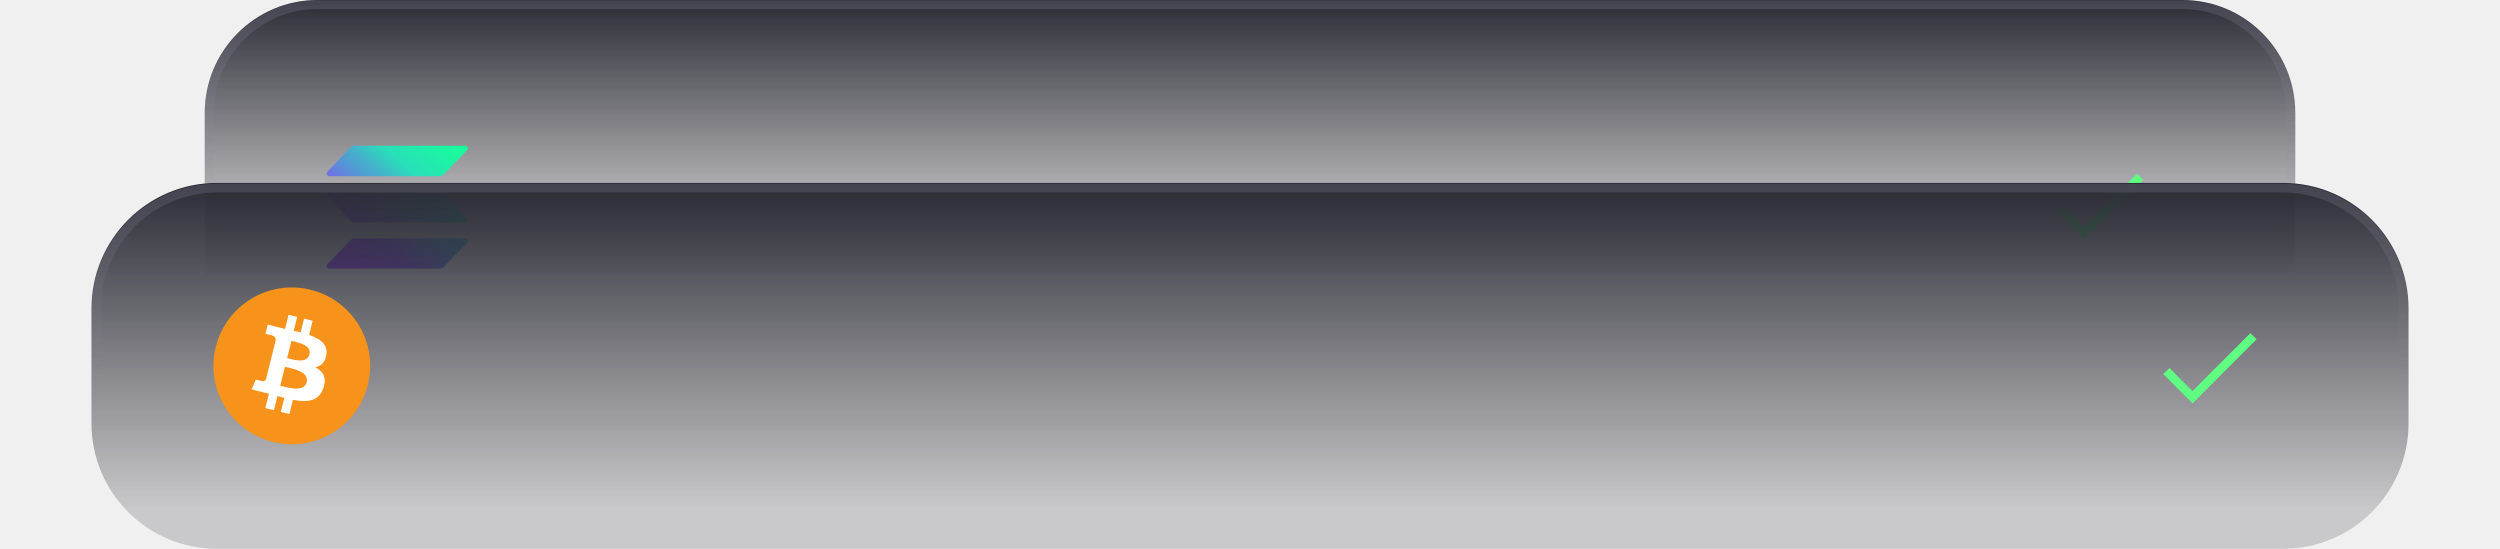
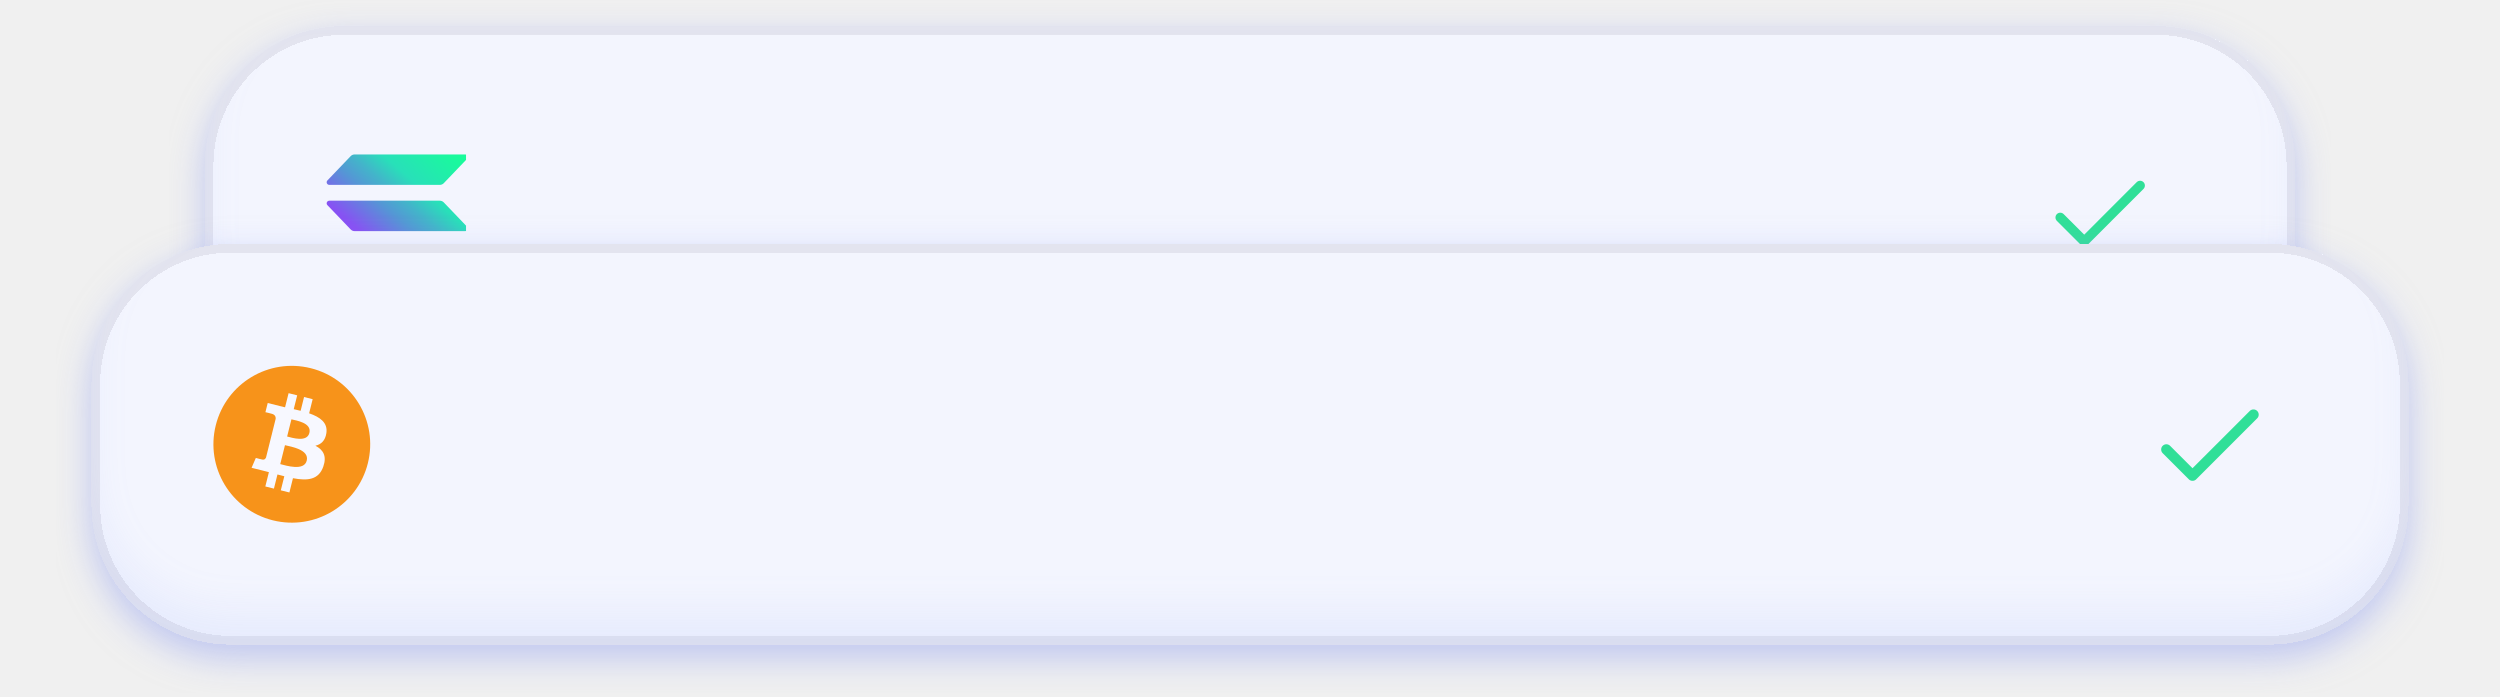
- <svg xmlns="http://www.w3.org/2000/svg" width="287" height="63" viewBox="0 0 287 63" fill="none">
-   <g filter="url(#filter0_b_3729_607)">
-     <path d="M23.5 12.96C23.5 5.802 29.302 0 36.46 0H250.54C257.698 0 263.5 5.802 263.5 12.96V40H23.5V12.96Z" fill="url(#paint0_linear_3729_607)" />
-     <path d="M24.04 12.96C24.04 6.101 29.601 0.54 36.46 0.54H250.54C257.399 0.54 262.96 6.101 262.96 12.96V39.46H24.04V12.96Z" stroke="url(#paint1_linear_3729_607)" strokeWidth="1.08" />
-     <g clipPath="url(#clip0_3729_607)">
-       <g clipPath="url(#clip1_3729_607)">
-         <path d="M53.617 27.858L50.942 30.653C50.884 30.713 50.814 30.762 50.736 30.795C50.657 30.828 50.573 30.845 50.488 30.845H37.81C37.75 30.845 37.691 30.828 37.64 30.795C37.59 30.763 37.55 30.717 37.526 30.663C37.502 30.609 37.494 30.549 37.505 30.491C37.515 30.433 37.542 30.379 37.584 30.336L40.26 27.542C40.318 27.481 40.388 27.433 40.466 27.4C40.544 27.367 40.628 27.35 40.713 27.35H53.389C53.45 27.35 53.509 27.367 53.56 27.399C53.61 27.432 53.65 27.478 53.674 27.532C53.698 27.586 53.706 27.645 53.696 27.703C53.685 27.762 53.658 27.815 53.617 27.858ZM50.942 22.232C50.884 22.171 50.814 22.123 50.736 22.09C50.657 22.057 50.573 22.04 50.488 22.04H37.81C37.75 22.04 37.691 22.057 37.64 22.089C37.59 22.122 37.55 22.168 37.526 22.222C37.502 22.276 37.494 22.335 37.505 22.394C37.515 22.452 37.542 22.506 37.584 22.549L40.26 25.343C40.318 25.403 40.388 25.451 40.466 25.485C40.544 25.518 40.628 25.535 40.713 25.535H53.389C53.45 25.535 53.509 25.518 53.56 25.485C53.61 25.453 53.65 25.407 53.674 25.353C53.698 25.299 53.706 25.239 53.696 25.181C53.685 25.123 53.658 25.069 53.617 25.026L50.942 22.232ZM37.81 20.225H50.488C50.573 20.225 50.657 20.208 50.736 20.175C50.814 20.142 50.884 20.093 50.942 20.033L53.617 17.239C53.658 17.196 53.685 17.142 53.696 17.084C53.706 17.026 53.698 16.966 53.674 16.912C53.65 16.858 53.61 16.812 53.56 16.779C53.509 16.747 53.45 16.73 53.389 16.73H40.713C40.628 16.73 40.544 16.747 40.466 16.78C40.388 16.813 40.318 16.862 40.26 16.922L37.584 19.716C37.543 19.759 37.516 19.813 37.505 19.871C37.495 19.929 37.502 19.989 37.526 20.043C37.55 20.097 37.59 20.143 37.641 20.175C37.691 20.208 37.75 20.225 37.81 20.225Z" fill="url(#paint2_linear_3729_607)" />
+ <svg xmlns="http://www.w3.org/2000/svg" width="287" height="80" viewBox="0 0 287 80" fill="none">
+   <g filter="url(#filter0_di_230_21251)">
+     <path d="M23.5 19C23.5 10.163 30.663 3 39.5 3H247.5C256.337 3 263.5 10.163 263.5 19V31C263.5 39.837 256.337 47 247.5 47H39.5C30.663 47 23.5 39.837 23.5 31V19Z" fill="#F7F8FF" shape-rendering="crispEdges" />
+     <path d="M23.5 19C23.5 10.163 30.663 3 39.5 3H247.5C256.337 3 263.5 10.163 263.5 19V31C263.5 39.837 256.337 47 247.5 47H39.5C30.663 47 23.5 39.837 23.5 31V19Z" fill="url(#paint0_linear_230_21251)" fill-opacity="0.65" shape-rendering="crispEdges" />
+     <path d="M24 19C24 10.44 30.94 3.5 39.5 3.5H247.5C256.06 3.5 263 10.44 263 19V31C263 39.56 256.06 46.5 247.5 46.5H39.5C30.94 46.5 24 39.56 24 31V19Z" stroke="#8B8A9E" stroke-opacity="0.15" shape-rendering="crispEdges" />
+     <g clip-path="url(#clip0_230_21251)">
+       <g clip-path="url(#clip1_230_21251)">
+         <path d="M53.617 28.858L50.942 31.653C50.884 31.713 50.814 31.762 50.736 31.795C50.657 31.828 50.573 31.845 50.488 31.845H37.81C37.75 31.845 37.691 31.828 37.64 31.795C37.59 31.763 37.55 31.717 37.526 31.663C37.502 31.609 37.494 31.549 37.505 31.491C37.515 31.433 37.542 31.379 37.584 31.336L40.26 28.542C40.318 28.481 40.388 28.433 40.466 28.4C40.544 28.367 40.628 28.35 40.713 28.35H53.389C53.45 28.35 53.509 28.367 53.56 28.399C53.61 28.432 53.65 28.478 53.674 28.532C53.698 28.586 53.706 28.645 53.696 28.703C53.685 28.762 53.658 28.815 53.617 28.858ZM50.942 23.232C50.884 23.171 50.814 23.123 50.736 23.09C50.657 23.057 50.573 23.04 50.488 23.04H37.81C37.75 23.04 37.691 23.057 37.64 23.089C37.59 23.122 37.55 23.168 37.526 23.222C37.502 23.276 37.494 23.335 37.505 23.394C37.515 23.452 37.542 23.506 37.584 23.549L40.26 26.343C40.318 26.403 40.388 26.451 40.466 26.485C40.544 26.518 40.628 26.535 40.713 26.535H53.389C53.45 26.535 53.509 26.518 53.56 26.485C53.61 26.453 53.65 26.407 53.674 26.353C53.698 26.299 53.706 26.239 53.696 26.181C53.685 26.123 53.658 26.069 53.617 26.026L50.942 23.232ZM37.81 21.225H50.488C50.573 21.225 50.657 21.208 50.736 21.175C50.814 21.142 50.884 21.093 50.942 21.033L53.617 18.239C53.658 18.196 53.685 18.142 53.696 18.084C53.706 18.026 53.698 17.966 53.674 17.912C53.65 17.858 53.61 17.812 53.56 17.779C53.509 17.747 53.45 17.73 53.389 17.73H40.713C40.628 17.73 40.544 17.747 40.466 17.78C40.388 17.813 40.318 17.862 40.26 17.922L37.584 20.716C37.543 20.759 37.516 20.813 37.505 20.871C37.495 20.929 37.502 20.989 37.526 21.043C37.55 21.097 37.59 21.143 37.641 21.175C37.691 21.208 37.75 21.225 37.81 21.225Z" fill="url(#paint1_linear_230_21251)" />
      </g>
    </g>
-     <path d="M236.517 23.967L239.267 26.717L245.683 20.3" stroke="#5FFF82" strokeWidth="1.1" strokeLinecap="round" strokeLinejoin="round" />
+     <path d="M236.517 24.967L239.267 27.717L245.683 21.3" stroke="#30DF98" stroke-width="1.1" stroke-linecap="round" stroke-linejoin="round" />
  </g>
-   <g filter="url(#filter1_b_3729_607)">
-     <path d="M10.5 35.4C10.5 27.447 16.947 21 24.9 21H262.1C270.053 21 276.5 27.447 276.5 35.4V48.602C276.5 56.555 270.053 63.002 262.1 63.002H24.9C16.947 63.002 10.5 56.555 10.5 48.602V35.4Z" fill="url(#paint3_linear_3729_607)" />
-     <path d="M11.1 35.4C11.1 27.779 17.279 21.6 24.9 21.6H262.1C269.722 21.6 275.9 27.779 275.9 35.4V48.602C275.9 56.224 269.722 62.402 262.1 62.402H24.9C17.279 62.402 11.1 56.224 11.1 48.602V35.4Z" stroke="url(#paint4_linear_3729_607)" strokeWidth="1.2" />
-     <path d="M42.231 44.178C41.028 49.001 36.145 51.935 31.322 50.733C26.501 49.53 23.567 44.646 24.77 39.825C25.971 35.002 30.855 32.067 35.676 33.269C40.498 34.471 43.433 39.356 42.231 44.178Z" fill="#F7931A" />
-     <path d="M37.468 40.719C37.648 39.521 36.736 38.877 35.489 38.448L35.893 36.826L34.906 36.58L34.512 38.159C34.252 38.094 33.986 38.033 33.721 37.973L34.117 36.383L33.13 36.137L32.725 37.759C32.511 37.71 32.3 37.661 32.095 37.61L32.096 37.605L30.734 37.265L30.471 38.32C30.471 38.32 31.204 38.488 31.189 38.498C31.589 38.598 31.661 38.863 31.649 39.073L31.188 40.921C31.216 40.928 31.251 40.938 31.291 40.954C31.258 40.946 31.223 40.937 31.186 40.928L30.541 43.517C30.492 43.639 30.368 43.821 30.088 43.752C30.098 43.766 29.37 43.573 29.37 43.573L28.88 44.703L30.165 45.023C30.404 45.083 30.638 45.146 30.869 45.205L30.46 46.846L31.447 47.092L31.852 45.469C32.121 45.542 32.383 45.609 32.639 45.673L32.235 47.289L33.223 47.535L33.632 45.897C35.316 46.216 36.582 46.087 37.115 44.564C37.544 43.338 37.093 42.63 36.208 42.169C36.853 42.02 37.339 41.596 37.468 40.719ZM35.212 43.883C34.907 45.109 32.842 44.447 32.172 44.28L32.715 42.106C33.384 42.273 35.531 42.604 35.212 43.883ZM35.517 40.701C35.239 41.817 33.52 41.25 32.963 41.111L33.455 39.139C34.012 39.278 35.807 39.538 35.517 40.701Z" fill="white" />
-     <path d="M248.7 42.601L251.7 45.601L258.7 38.601" stroke="#5FFF82" strokeWidth="1.2" strokeLinecap="round" strokeLinejoin="round" />
+   <g filter="url(#filter1_di_230_21251)">
+     <path d="M10.5 44C10.5 35.163 17.663 28 26.5 28H260.5C269.337 28 276.5 35.163 276.5 44V58.002C276.5 66.839 269.337 74.002 260.5 74.002H26.5C17.663 74.002 10.5 66.839 10.5 58.002V44Z" fill="#F7F8FF" shape-rendering="crispEdges" />
+     <path d="M10.5 44C10.5 35.163 17.663 28 26.5 28H260.5C269.337 28 276.5 35.163 276.5 44V58.002C276.5 66.839 269.337 74.002 260.5 74.002H26.5C17.663 74.002 10.5 66.839 10.5 58.002V44Z" fill="url(#paint2_linear_230_21251)" fill-opacity="0.65" shape-rendering="crispEdges" />
+     <path d="M11 44C11 35.44 17.94 28.5 26.5 28.5H260.5C269.06 28.5 276 35.44 276 44V58.002C276 66.562 269.06 73.502 260.5 73.502H26.5C17.94 73.502 11 66.562 11 58.002V44Z" stroke="#8B8A9E" stroke-opacity="0.15" shape-rendering="crispEdges" />
+     <path d="M42.231 53.178C41.028 58.001 36.145 60.935 31.322 59.733C26.501 58.53 23.567 53.646 24.77 48.825C25.971 44.002 30.855 41.067 35.676 42.269C40.498 43.471 43.433 48.356 42.231 53.178Z" fill="#F7931A" />
+     <path d="M37.468 49.719C37.648 48.521 36.736 47.877 35.489 47.448L35.893 45.825L34.906 45.579L34.512 47.159C34.252 47.094 33.986 47.033 33.721 46.973L34.117 45.383L33.13 45.137L32.725 46.758C32.511 46.709 32.3 46.661 32.095 46.61L32.096 46.605L30.734 46.265L30.471 47.32C30.471 47.32 31.204 47.488 31.189 47.498C31.589 47.598 31.661 47.863 31.649 48.073L31.188 49.921C31.216 49.928 31.251 49.938 31.291 49.954C31.258 49.946 31.223 49.937 31.186 49.928L30.541 52.517C30.492 52.639 30.368 52.821 30.088 52.752C30.098 52.766 29.37 52.572 29.37 52.572L28.88 53.703L30.165 54.023C30.404 54.083 30.638 54.146 30.869 54.205L30.46 55.846L31.447 56.092L31.852 54.469C32.121 54.542 32.383 54.609 32.639 54.673L32.235 56.289L33.223 56.535L33.632 54.897C35.316 55.216 36.582 55.087 37.115 53.564C37.544 52.338 37.093 51.63 36.208 51.169C36.853 51.02 37.339 50.596 37.468 49.719ZM35.212 52.883C34.907 54.109 32.842 53.446 32.172 53.28L32.715 51.106C33.384 51.273 35.531 51.604 35.212 52.883ZM35.517 49.701C35.239 50.817 33.52 50.25 32.963 50.111L33.455 48.139C34.012 48.278 35.807 48.538 35.517 49.701Z" fill="#F7F8FF" />
+     <path d="M248.7 51.601L251.7 54.601L258.7 47.601" stroke="#30DF98" stroke-width="1.2" stroke-linecap="round" stroke-linejoin="round" />
  </g>
  <defs>
-     <filter id="filter0_b_3729_607" x="-2.42" y="-25.92" width="291.84" height="91.84" filterUnits="userSpaceOnUse" color-interpolation-filters="sRGB">
+     <filter id="filter0_di_230_21251" x="19.5" y="-1" width="248" height="53.5" filterUnits="userSpaceOnUse" color-interpolation-filters="sRGB">
      <feFlood flood-opacity="0" result="BackgroundImageFix" />
-       <feGaussianBlur in="BackgroundImageFix" stdDeviation="12.96" />
-       <feComposite in2="SourceAlpha" operator="in" result="effect1_backgroundBlur_3729_607" />
-       <feBlend mode="normal" in="SourceGraphic" in2="effect1_backgroundBlur_3729_607" result="shape" />
+       <feColorMatrix in="SourceAlpha" type="matrix" values="0 0 0 0 0 0 0 0 0 0 0 0 0 0 0 0 0 0 127 0" result="hardAlpha" />
+       <feOffset dy="1.5" />
+       <feGaussianBlur stdDeviation="2" />
+       <feComposite in2="hardAlpha" operator="out" />
+       <feColorMatrix type="matrix" values="0 0 0 0 0.557 0 0 0 0 0.615 0 0 0 0 0.945 0 0 0 0.5 0" />
+       <feBlend mode="normal" in2="BackgroundImageFix" result="effect1_dropShadow_230_21251" />
+       <feBlend mode="normal" in="SourceGraphic" in2="effect1_dropShadow_230_21251" result="shape" />
+       <feColorMatrix in="SourceAlpha" type="matrix" values="0 0 0 0 0 0 0 0 0 0 0 0 0 0 0 0 0 0 127 0" result="hardAlpha" />
+       <feOffset dy="-4" />
+       <feGaussianBlur stdDeviation="2" />
+       <feComposite in2="hardAlpha" operator="arithmetic" k2="-1" k3="1" />
+       <feColorMatrix type="matrix" values="0 0 0 0 0.502 0 0 0 0 0.608 0 0 0 0 0.976 0 0 0 0.1 0" />
+       <feBlend mode="normal" in2="shape" result="effect2_innerShadow_230_21251" />
    </filter>
-     <filter id="filter1_b_3729_607" x="-18.3" y="-7.8" width="323.6" height="99.602" filterUnits="userSpaceOnUse" color-interpolation-filters="sRGB">
+     <filter id="filter1_di_230_21251" x="6.5" y="24" width="274" height="55.502" filterUnits="userSpaceOnUse" color-interpolation-filters="sRGB">
      <feFlood flood-opacity="0" result="BackgroundImageFix" />
-       <feGaussianBlur in="BackgroundImageFix" stdDeviation="14.4" />
-       <feComposite in2="SourceAlpha" operator="in" result="effect1_backgroundBlur_3729_607" />
-       <feBlend mode="normal" in="SourceGraphic" in2="effect1_backgroundBlur_3729_607" result="shape" />
+       <feColorMatrix in="SourceAlpha" type="matrix" values="0 0 0 0 0 0 0 0 0 0 0 0 0 0 0 0 0 0 127 0" result="hardAlpha" />
+       <feOffset dy="1.5" />
+       <feGaussianBlur stdDeviation="2" />
+       <feComposite in2="hardAlpha" operator="out" />
+       <feColorMatrix type="matrix" values="0 0 0 0 0.557 0 0 0 0 0.615 0 0 0 0 0.945 0 0 0 0.5 0" />
+       <feBlend mode="normal" in2="BackgroundImageFix" result="effect1_dropShadow_230_21251" />
+       <feBlend mode="normal" in="SourceGraphic" in2="effect1_dropShadow_230_21251" result="shape" />
+       <feColorMatrix in="SourceAlpha" type="matrix" values="0 0 0 0 0 0 0 0 0 0 0 0 0 0 0 0 0 0 127 0" result="hardAlpha" />
+       <feOffset dy="-4" />
+       <feGaussianBlur stdDeviation="2" />
+       <feComposite in2="hardAlpha" operator="arithmetic" k2="-1" k3="1" />
+       <feColorMatrix type="matrix" values="0 0 0 0 0.502 0 0 0 0 0.608 0 0 0 0 0.976 0 0 0 0.1 0" />
+       <feBlend mode="normal" in2="shape" result="effect2_innerShadow_230_21251" />
    </filter>
-     <linearGradient id="paint0_linear_3729_607" x1="143.5" y1="0" x2="143.5" y2="35.634" gradientUnits="userSpaceOnUse">
-       <stop stop-color="#2C2C36" />
-       <stop offset="0.907" stop-color="#2C2C36" stop-opacity="0" />
+     <linearGradient id="paint0_linear_230_21251" x1="143.5" y1="3" x2="143.5" y2="47" gradientUnits="userSpaceOnUse">
+       <stop stop-color="#F1F3FD" />
+       <stop offset="1" stop-color="#F1F3FD" />
    </linearGradient>
-     <linearGradient id="paint1_linear_3729_607" x1="143.5" y1="29.778" x2="143.5" y2="2.0334e-07" gradientUnits="userSpaceOnUse">
-       <stop stop-color="#8B8A9E" stop-opacity="0" />
-       <stop offset="1" stop-color="#8B8A9E" stop-opacity="0.25" />
-     </linearGradient>
-     <linearGradient id="paint2_linear_3729_607" x1="38.867" y1="31.181" x2="51.774" y2="16.246" gradientUnits="userSpaceOnUse">
+     <linearGradient id="paint1_linear_230_21251" x1="38.867" y1="32.181" x2="51.774" y2="17.246" gradientUnits="userSpaceOnUse">
      <stop offset="0.08" stop-color="#9945FF" />
      <stop offset="0.3" stop-color="#8752F3" />
      <stop offset="0.5" stop-color="#5497D5" />
      <stop offset="0.6" stop-color="#43B4CA" />
      <stop offset="0.72" stop-color="#28E0B9" />
      <stop offset="1" stop-color="#19FB9B" />
    </linearGradient>
-     <linearGradient id="paint3_linear_3729_607" x1="143.5" y1="21" x2="143.5" y2="58.417" gradientUnits="userSpaceOnUse">
-       <stop stop-color="#2C2C36" />
-       <stop offset="1" stop-color="#2C2C36" stop-opacity="0.2" />
+     <linearGradient id="paint2_linear_230_21251" x1="143.5" y1="28" x2="143.5" y2="74.002" gradientUnits="userSpaceOnUse">
+       <stop stop-color="#F1F3FD" />
+       <stop offset="1" stop-color="#F1F3FD" />
    </linearGradient>
-     <linearGradient id="paint4_linear_3729_607" x1="143.5" y1="52.268" x2="143.5" y2="21" gradientUnits="userSpaceOnUse">
-       <stop offset="0.257" stop-color="#8B8A9E" stop-opacity="0" />
-       <stop offset="1" stop-color="#8B8A9E" stop-opacity="0.25" />
-     </linearGradient>
-     <clipPath id="clip0_3729_607">
-       <rect width="16" height="16" fill="white" transform="translate(37.5 16)" />
+     <clipPath id="clip0_230_21251">
+       <rect width="16" height="16" fill="white" transform="translate(37.5 17)" />
    </clipPath>
-     <clipPath id="clip1_3729_607">
-       <rect width="16.2" height="14.115" fill="white" transform="translate(37.5 16.73)" />
+     <clipPath id="clip1_230_21251">
+       <rect width="16.2" height="14.115" fill="white" transform="translate(37.5 17.73)" />
    </clipPath>
  </defs>
</svg>
